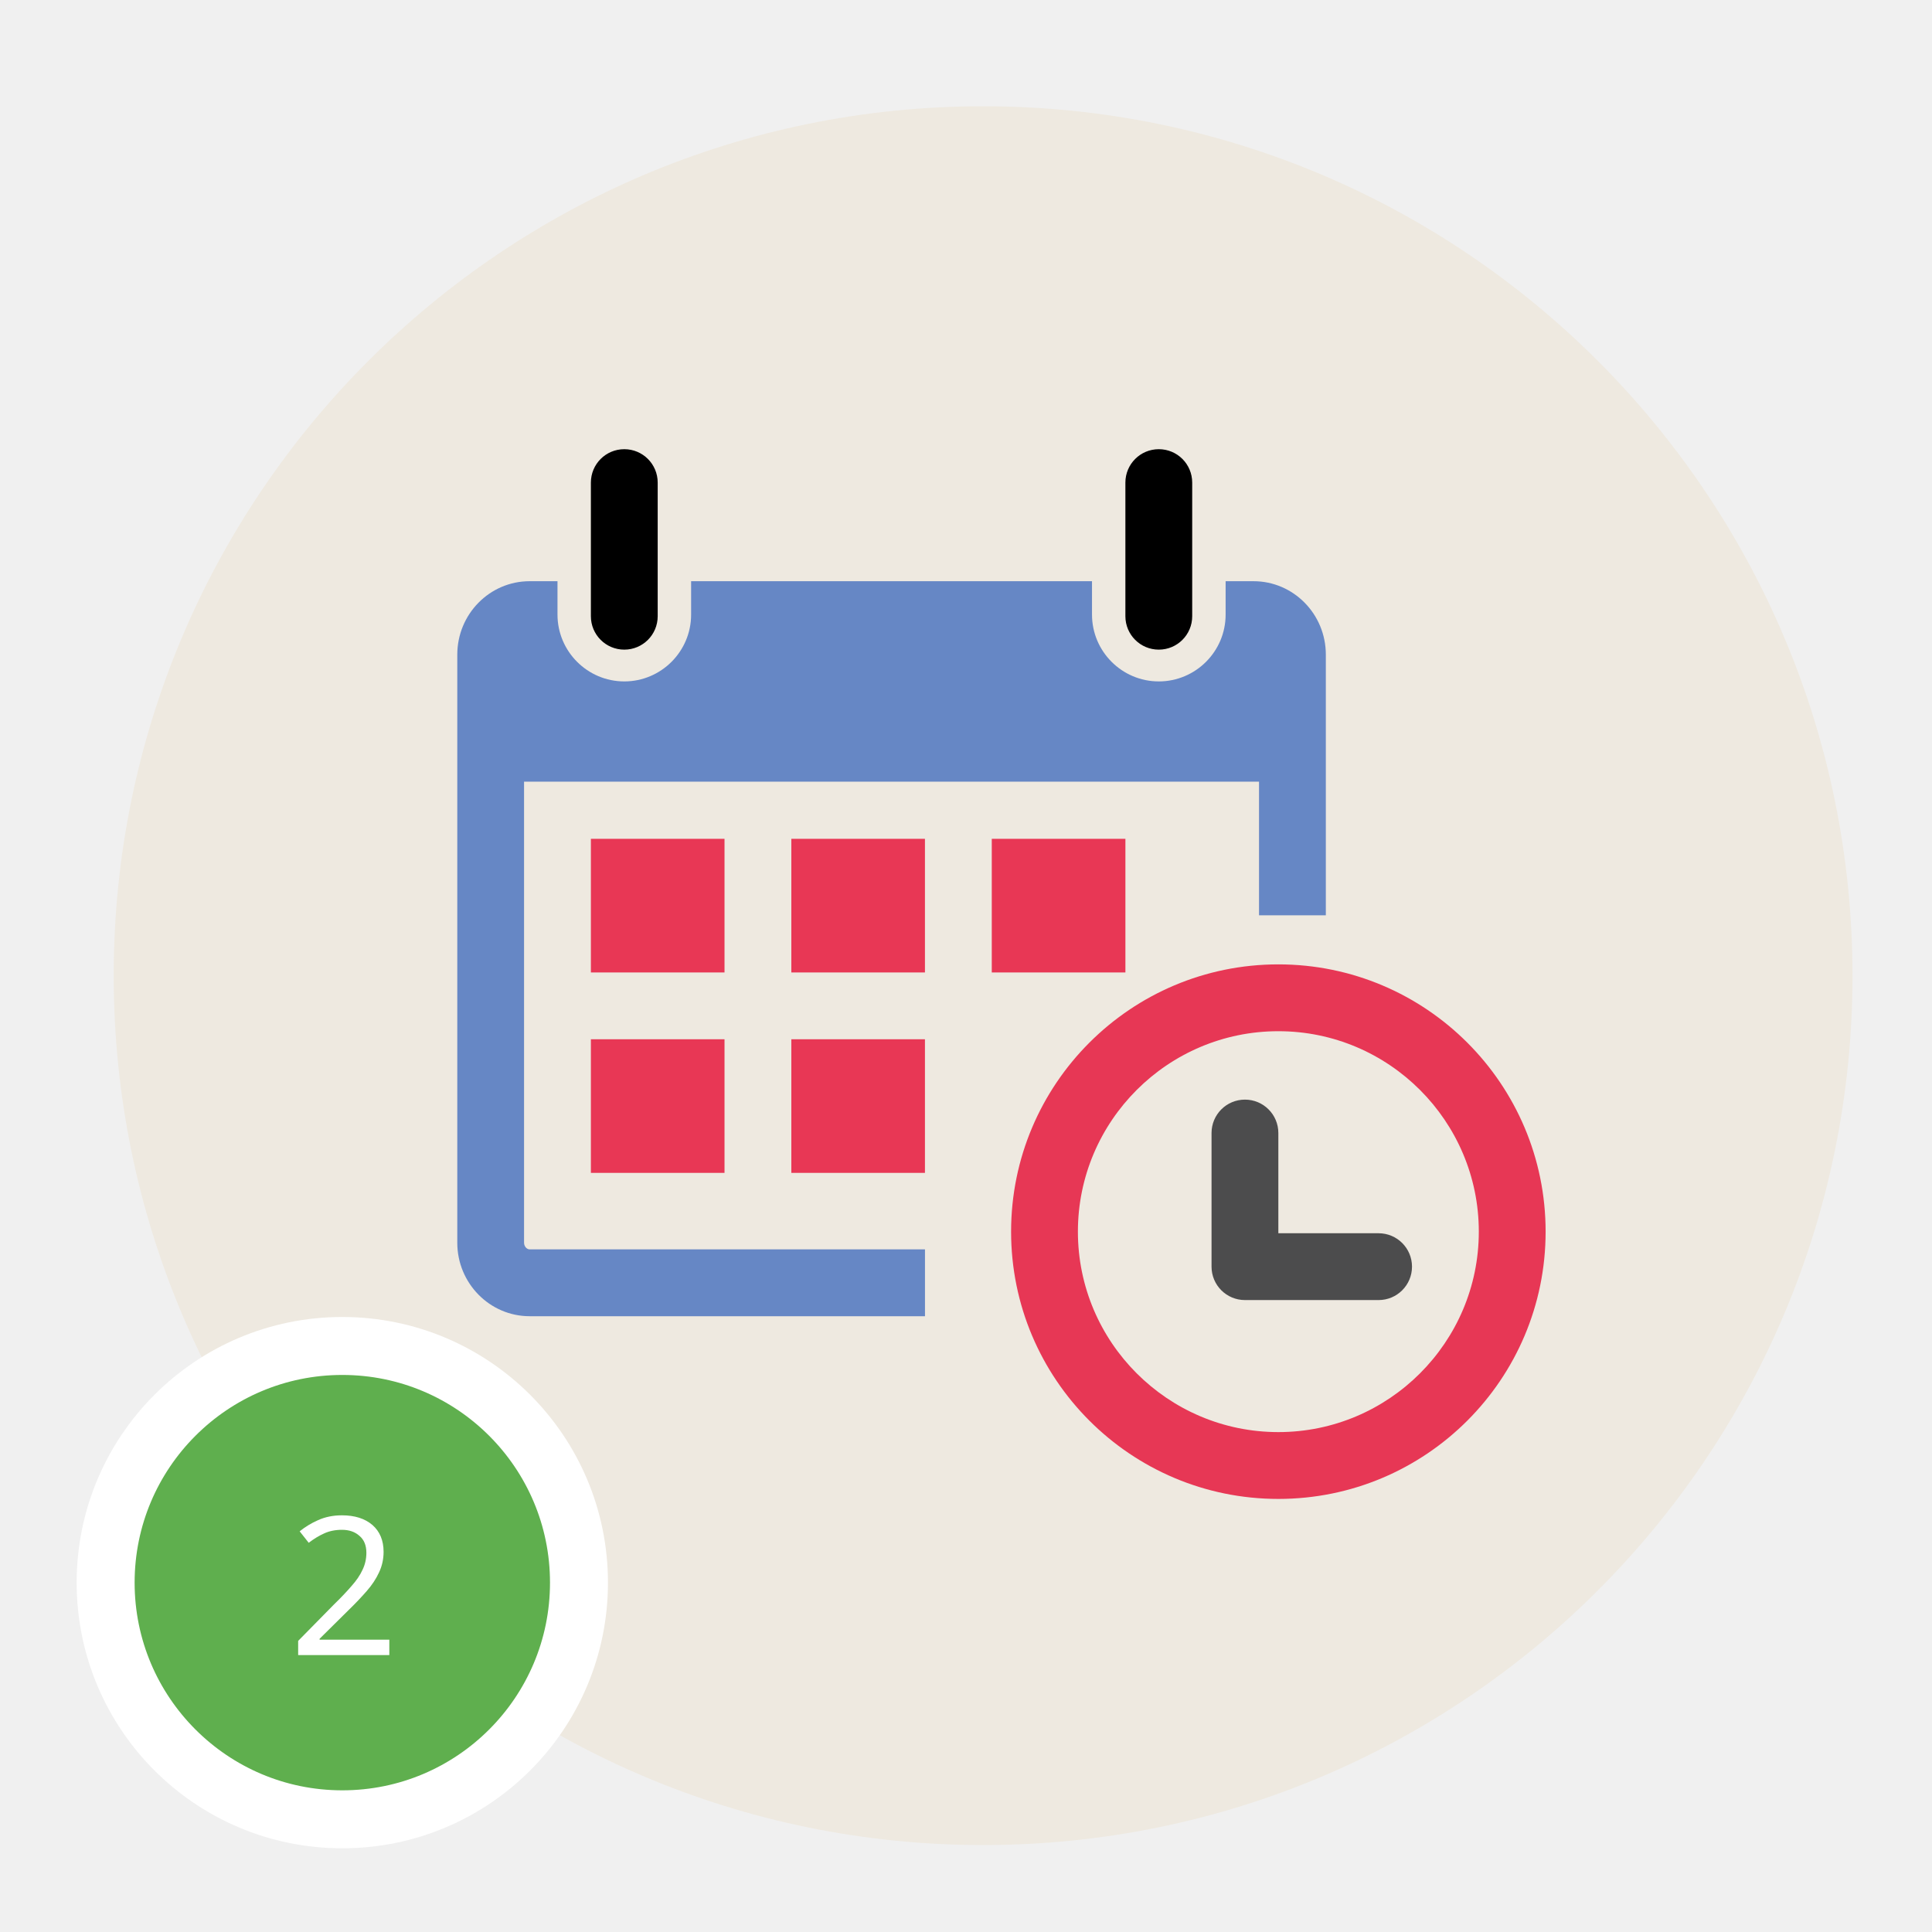
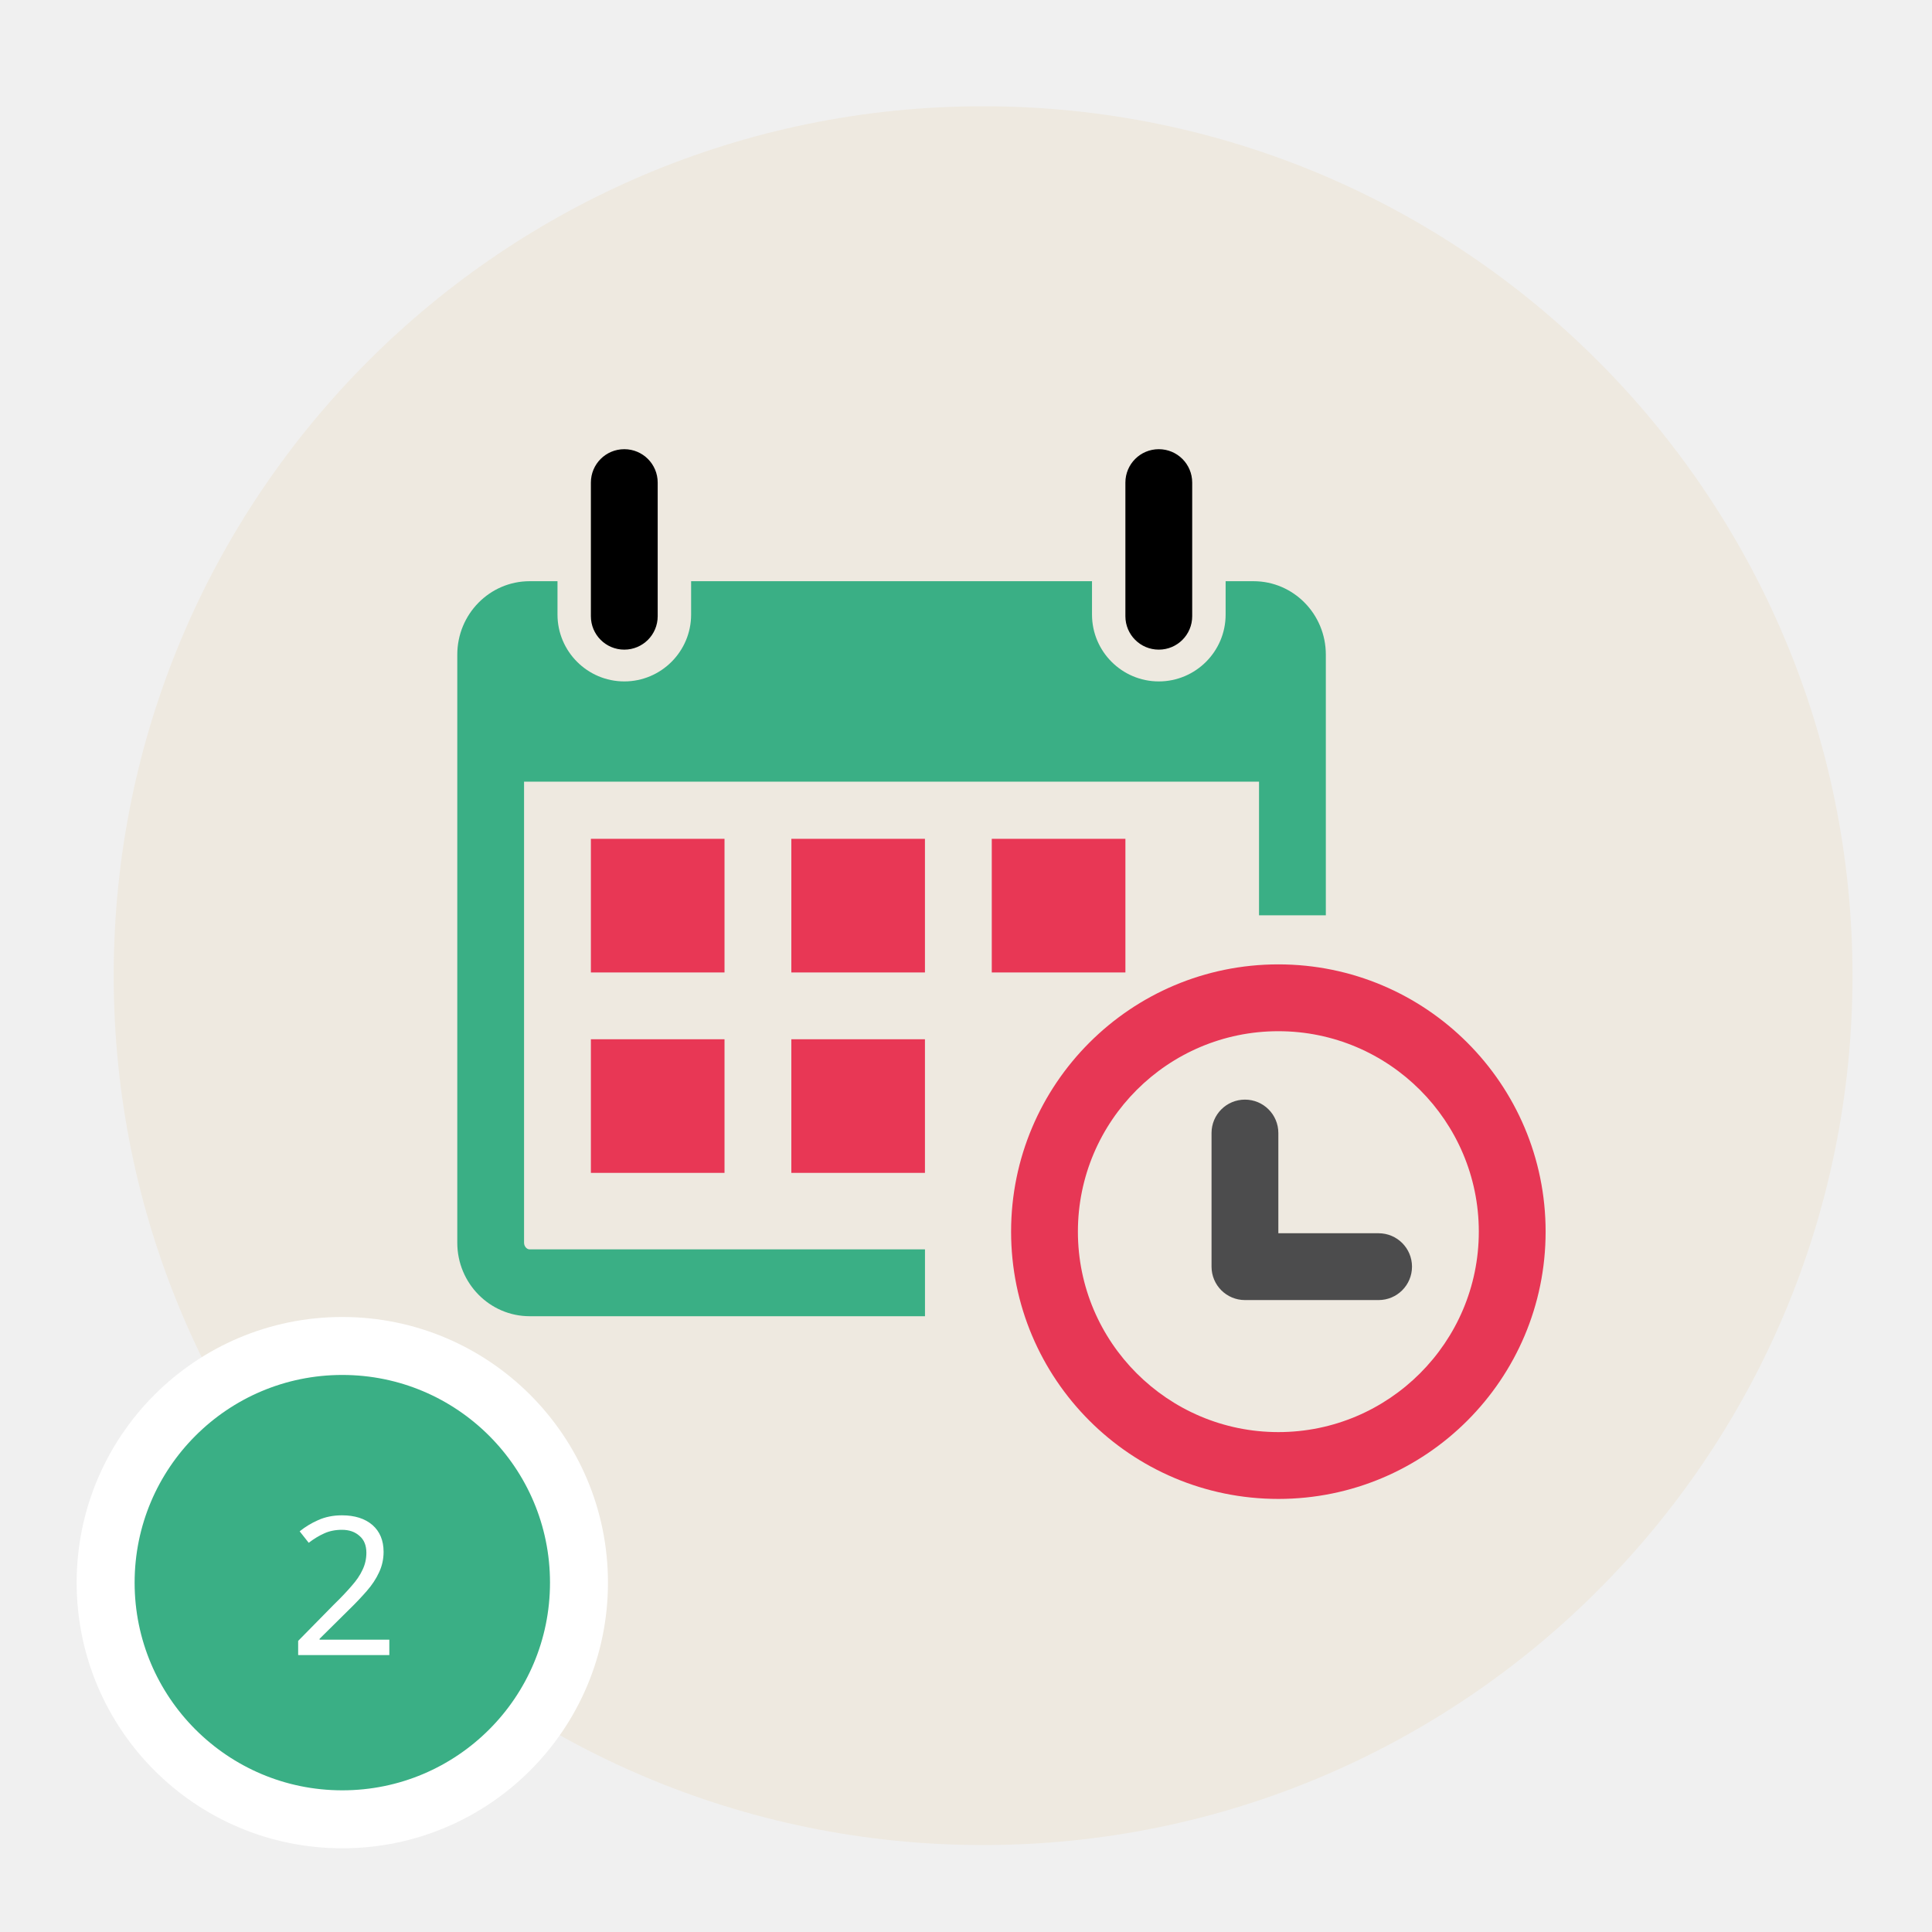
<svg xmlns="http://www.w3.org/2000/svg" version="1.1" id="Layer_1" x="0px" y="0px" width="100px" height="100px" viewBox="0 0 100 100" enable-background="new 0 0 100 100" xml:space="preserve">
  <circle fill="#EEE9E0" cx="50.885" cy="50.5" r="45" />
  <rect x="30.584" y="43.417" fill="#E83755" width="6.917" height="6.917" />
  <rect x="30.584" y="53.792" fill="#E83755" width="6.917" height="6.916" />
  <rect x="40.959" y="43.417" fill="#E83755" width="6.916" height="6.917" />
  <rect x="40.959" y="53.792" fill="#E83755" width="6.916" height="6.916" />
  <rect x="51.334" y="43.417" fill="#E83755" width="6.917" height="6.917" />
-   <path fill="#6687C5" d="M27.125,64.322V40.458h38.042v6.917h3.458V33.886c0-2.101-1.675-3.803-3.745-3.803h-1.442v1.729  c0,1.905-1.551,3.458-3.459,3.458s-3.457-1.554-3.457-3.458v-1.729h-20.75v1.729c0,1.905-1.55,3.458-3.458,3.458  s-3.458-1.554-3.458-3.458v-1.729h-1.44c-2.07,0-3.747,1.702-3.747,3.803v30.438c0,2.094,1.677,3.803,3.747,3.803h20.461v-3.459  H27.414C27.257,64.666,27.125,64.504,27.125,64.322z" />
+   <path fill="#3AAF85" d="M27.125,64.322V40.458h38.042v6.917h3.458V33.886c0-2.101-1.675-3.803-3.745-3.803h-1.442v1.729  c0,1.905-1.551,3.458-3.459,3.458s-3.457-1.554-3.457-3.458v-1.729h-20.75v1.729c0,1.905-1.55,3.458-3.458,3.458  s-3.458-1.554-3.458-3.458v-1.729h-1.44c-2.07,0-3.747,1.702-3.747,3.803v30.438c0,2.094,1.677,3.803,3.747,3.803h20.461v-3.459  H27.414C27.257,64.666,27.125,64.504,27.125,64.322z" />
  <path fill="#4C4C4D" d="M71.355,63.833h-5.188v-5.188c0-0.955-0.772-1.729-1.729-1.729c-0.955,0-1.729,0.773-1.729,1.729v6.916  c0,0.957,0.773,1.73,1.729,1.73h6.918c0.955,0,1.729-0.773,1.729-1.73C73.084,64.605,72.311,63.833,71.355,63.833z" />
  <path fill="#E73755" d="M80.001,63.75c0,7.639-6.194,13.834-13.833,13.834c-7.641,0-13.834-6.195-13.834-13.834  s6.193-13.834,13.834-13.834C73.807,49.916,80.001,56.111,80.001,63.75z M76.543,63.75c0-5.721-4.654-10.375-10.375-10.375  c-5.723,0-10.376,4.654-10.376,10.375s4.653,10.375,10.376,10.375C71.889,74.125,76.543,69.471,76.543,63.75z" />
  <path d="M30.584,31.896v-6.917c0-0.956,0.773-1.729,1.729-1.729s1.729,0.773,1.729,1.729v6.917c0,0.956-0.773,1.729-1.729,1.729  S30.584,32.852,30.584,31.896z" />
  <path d="M59.979,33.625c0.957,0,1.729-0.773,1.729-1.729v-6.917c0-0.956-0.772-1.729-1.729-1.729c-0.955,0-1.729,0.773-1.729,1.729  v6.917C58.251,32.852,59.023,33.625,59.979,33.625z" />
-   <circle fill="#5FAF4E" stroke="#FFFFFF" stroke-width="3" stroke-miterlimit="10" cx="17.718" cy="81.917" r="12.25" />
+   <circle fill="#3AAF85" stroke="#FFFFFF" stroke-width="3" stroke-miterlimit="10" cx="17.718" cy="81.917" r="12.25" />
  <text transform="matrix(1 0 0 1 14.9482 85.667)" fill="#FFFFFF" font-family="'Folks-Normal'" font-size="10">2</text>
</svg>
